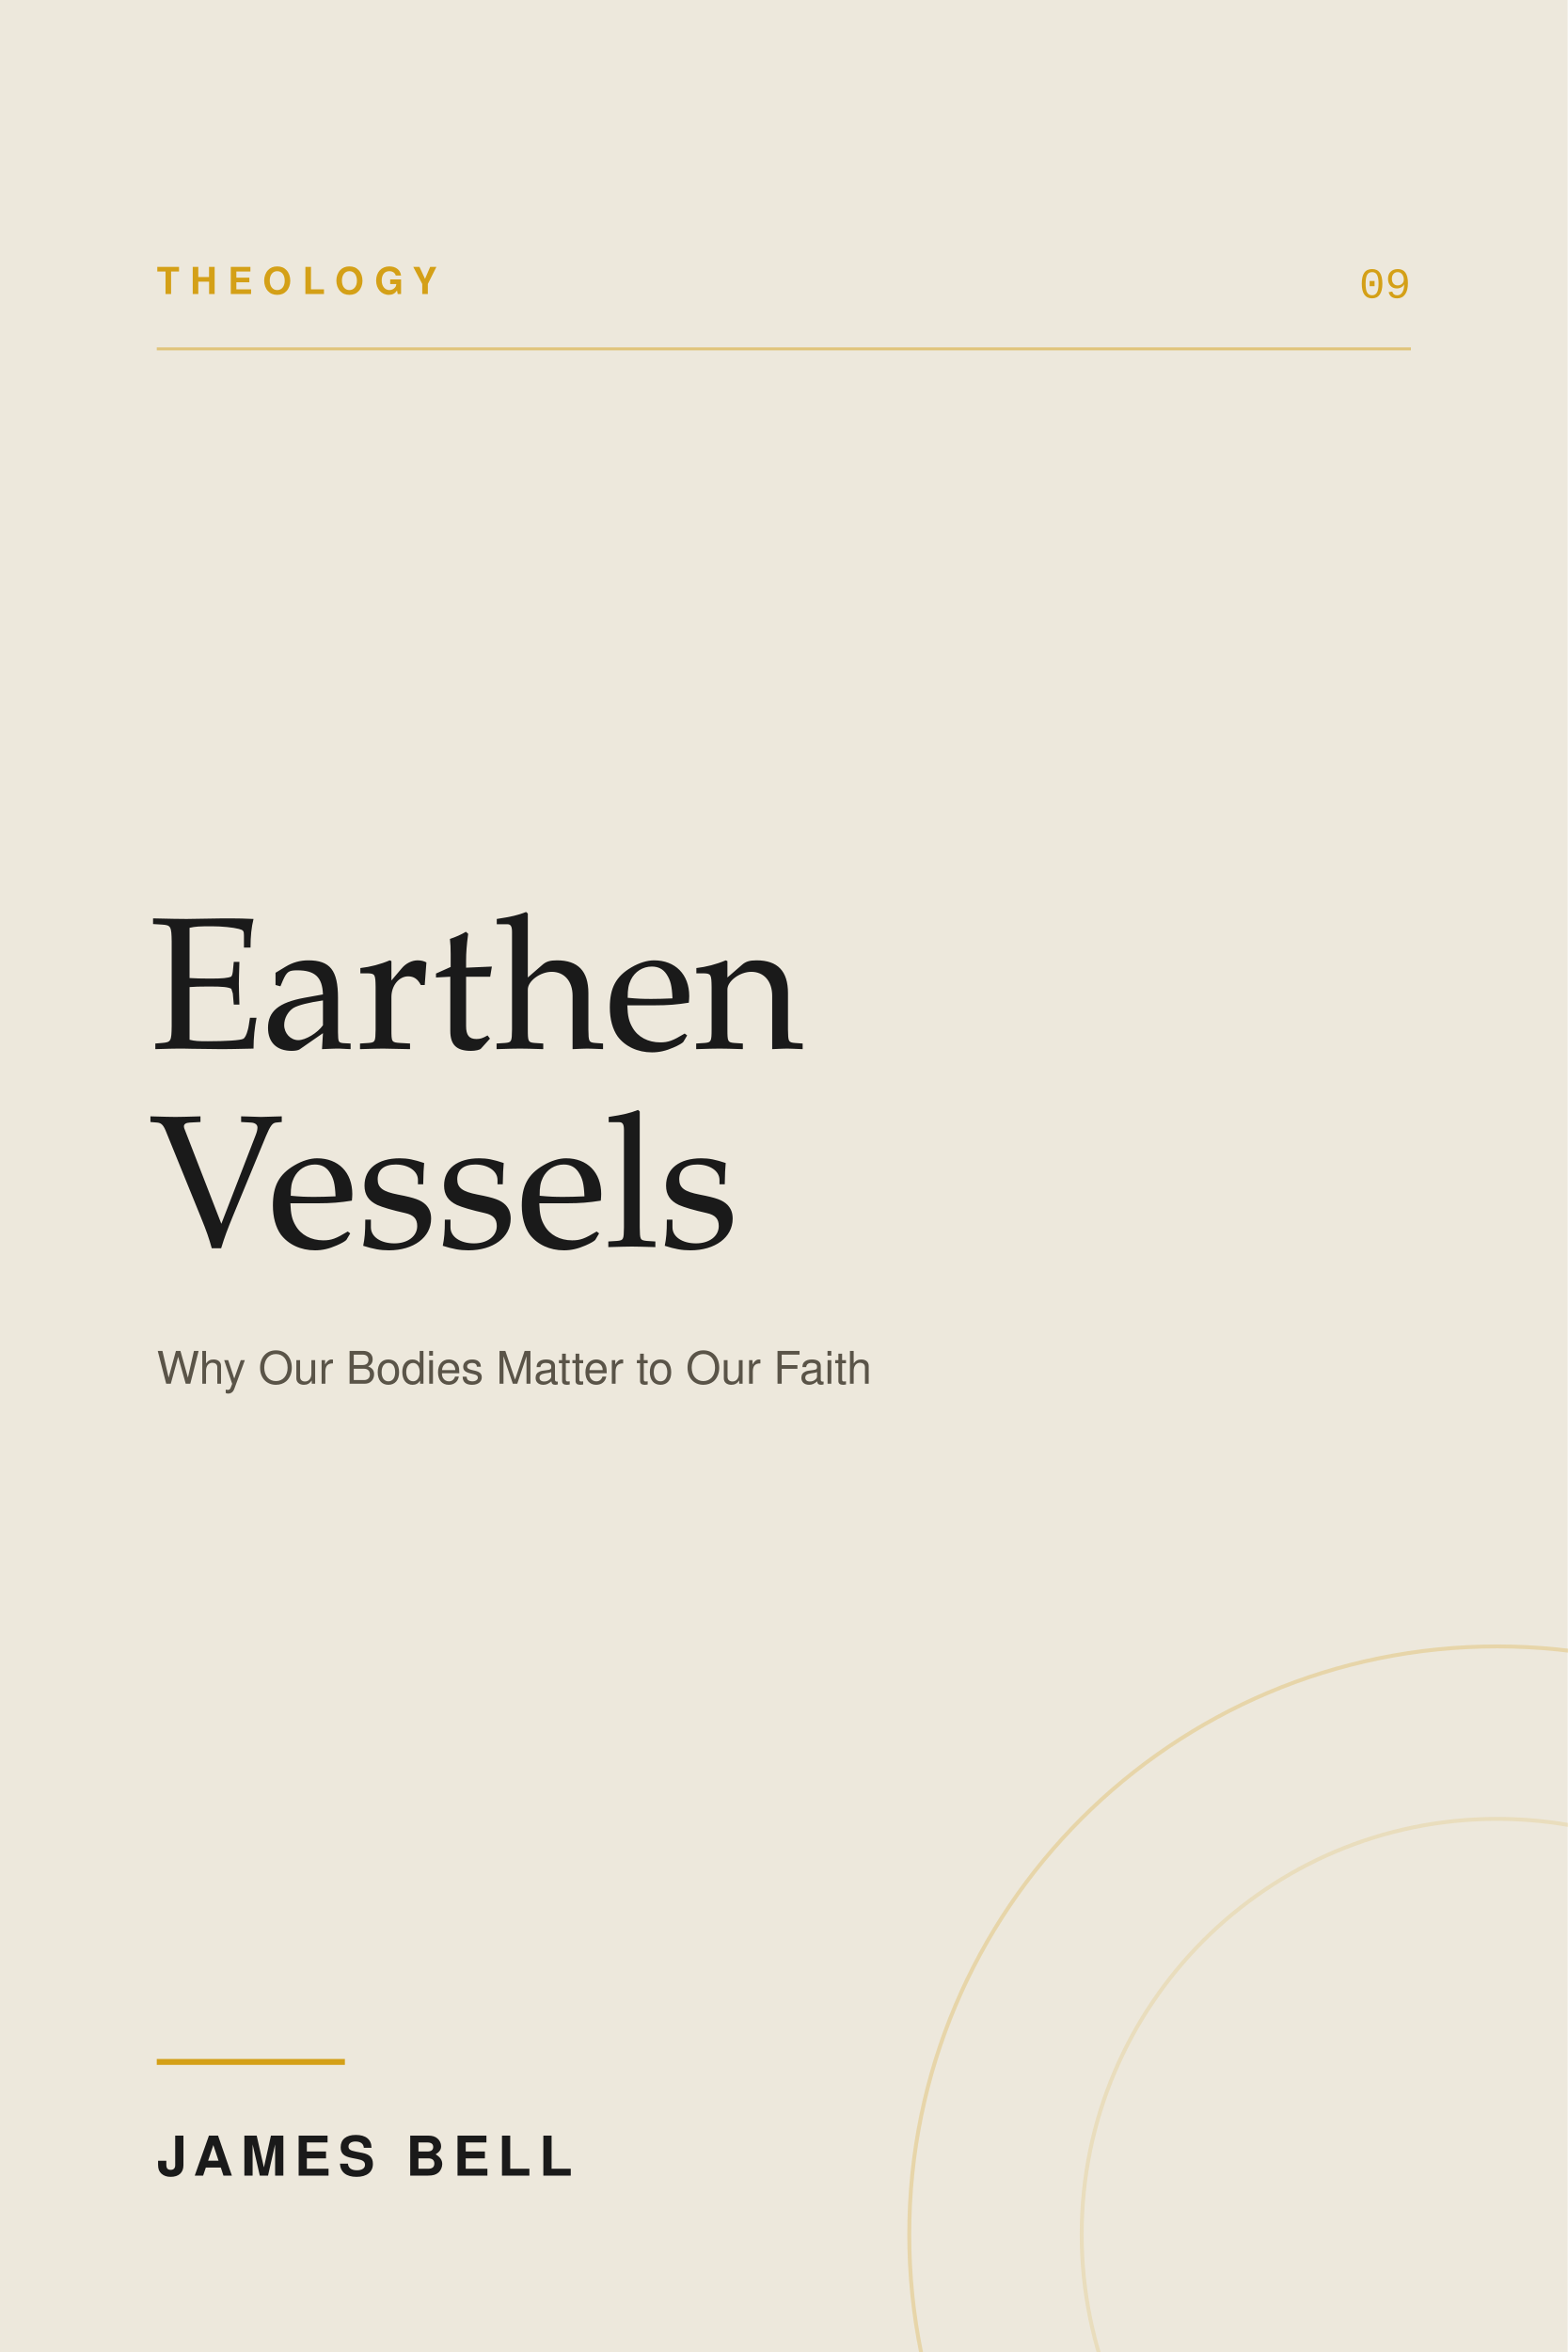
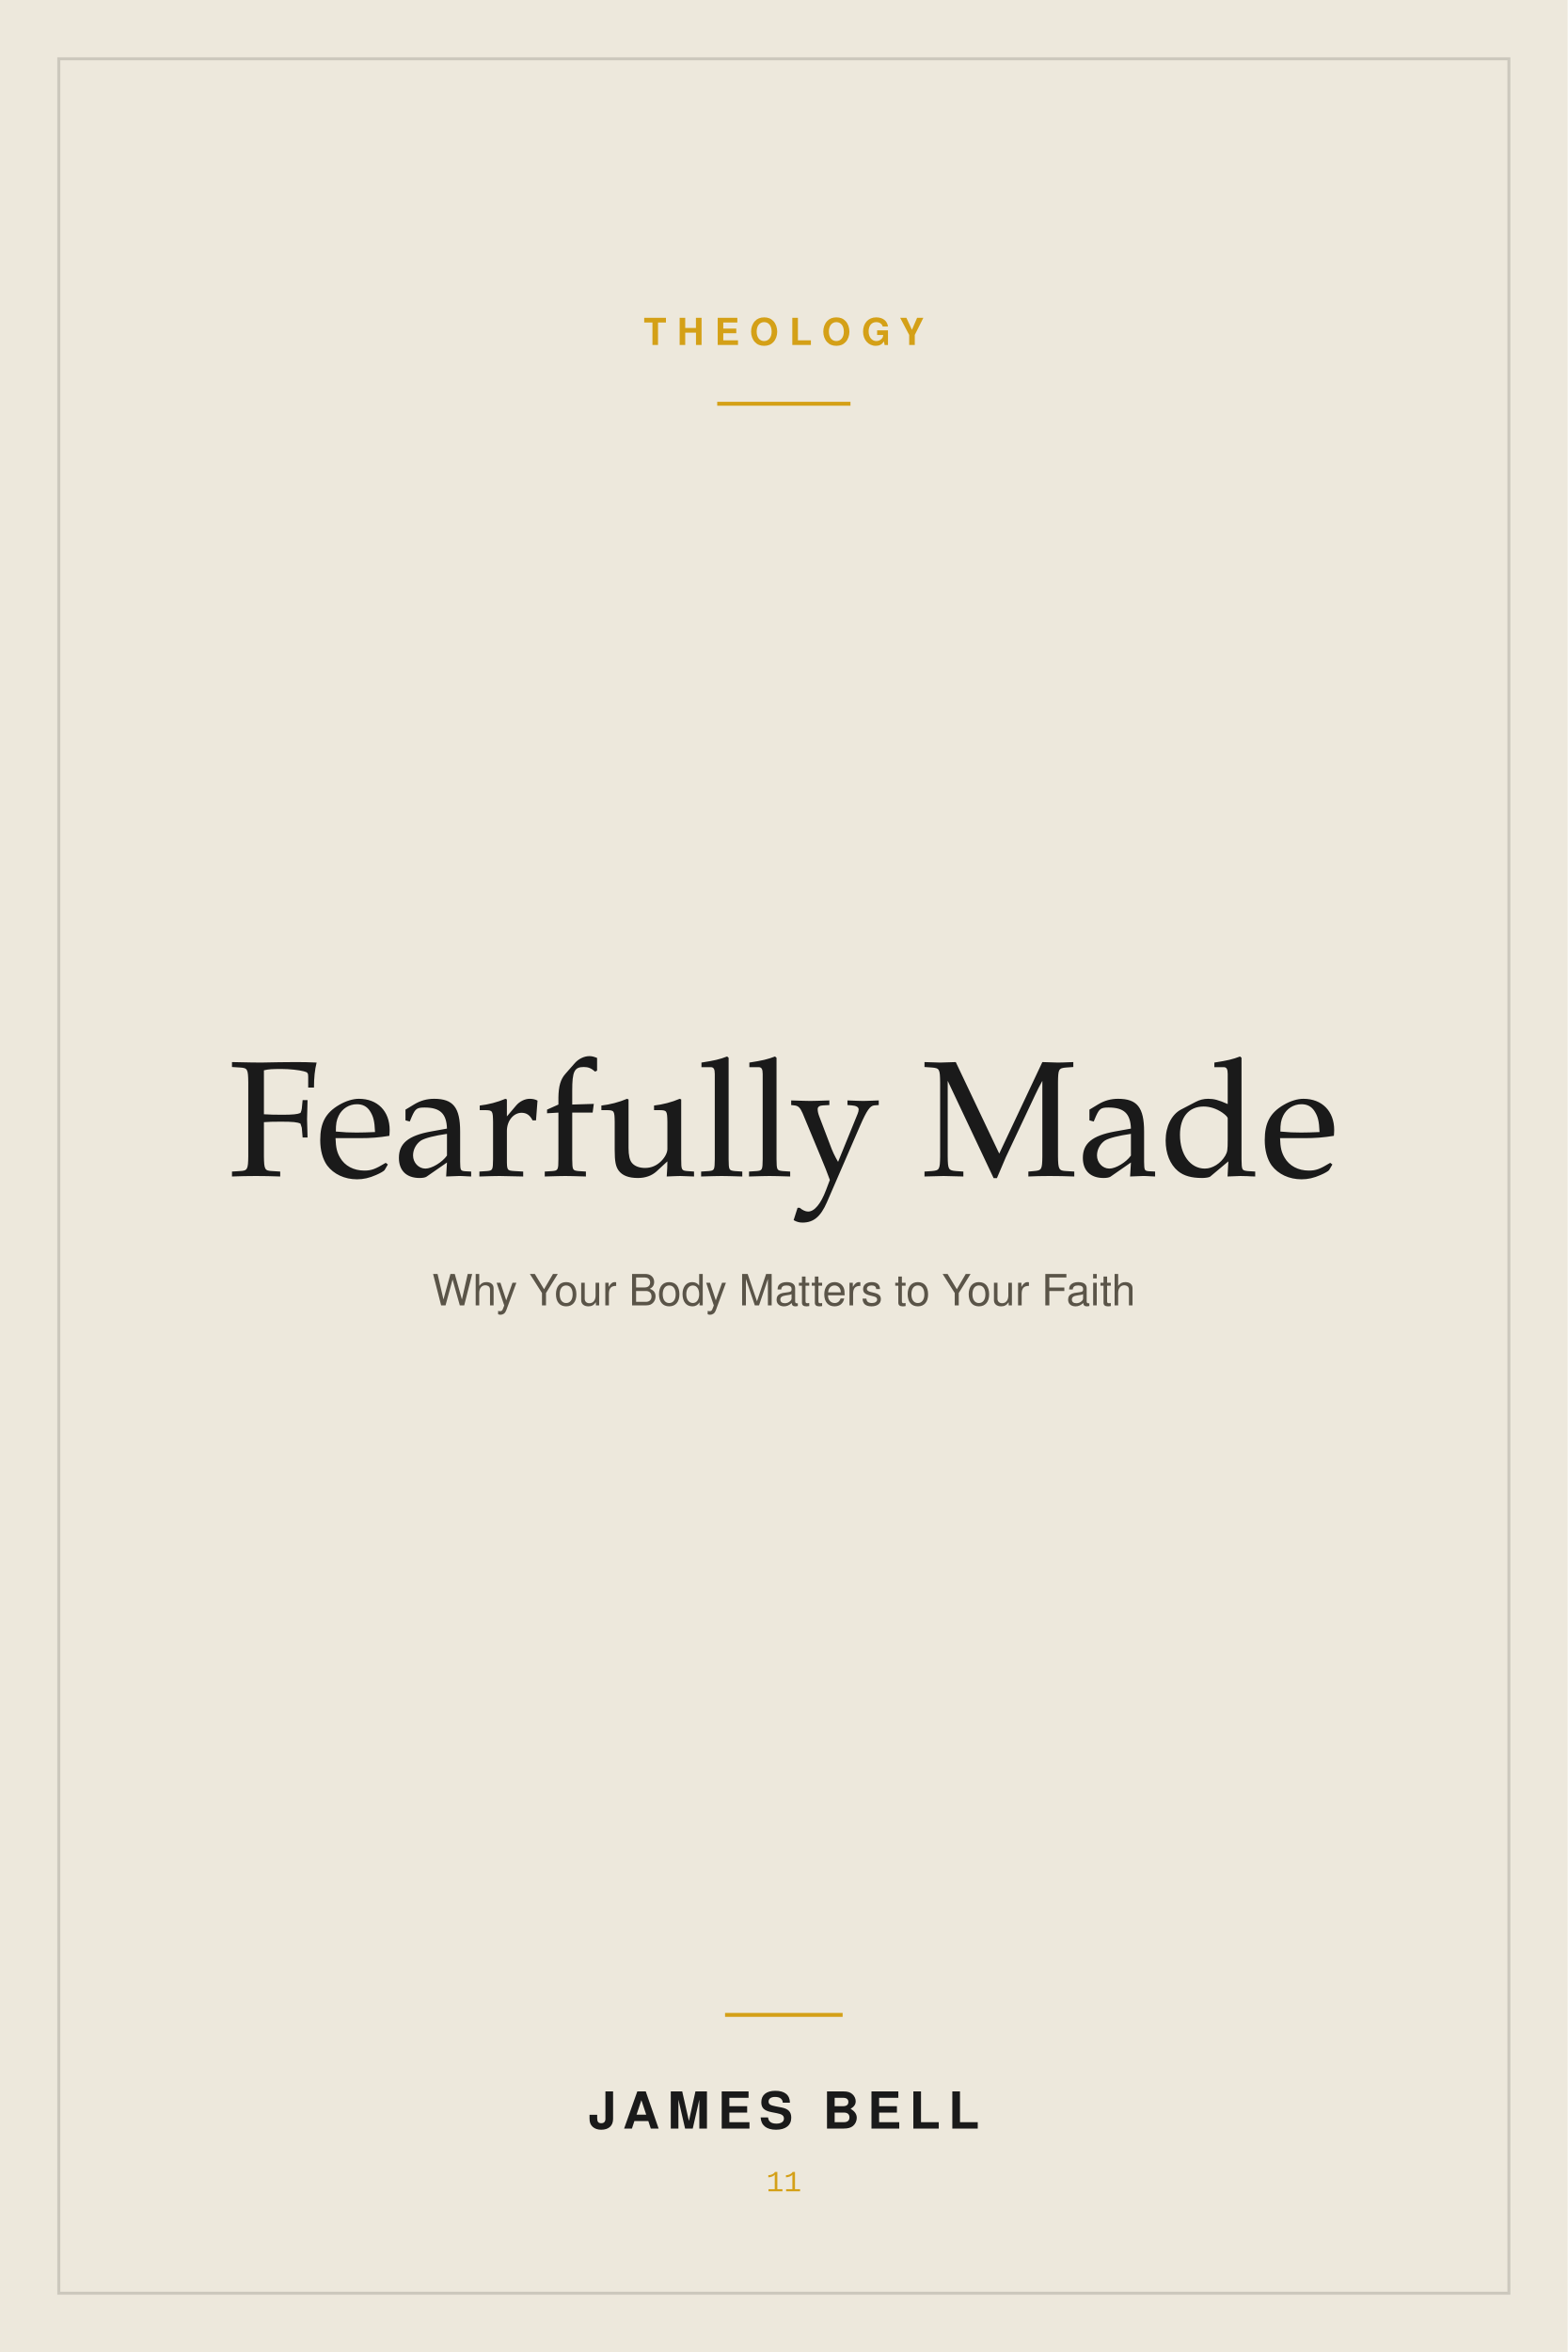
- <svg xmlns="http://www.w3.org/2000/svg" width="800" height="1200" viewBox="0 0 800 1200" role="img" aria-label="Earthen Vessels by James Bell">
+ <svg xmlns="http://www.w3.org/2000/svg" width="800" height="1200" viewBox="0 0 800 1200" role="img" aria-label="Fearfully Made by James Bell">
  <rect width="800" height="1200" fill="#EDE8DC" />
-   <circle cx="764" cy="1140" r="300" fill="none" stroke="#D4A017" stroke-width="2" opacity="0.26" />
-   <circle cx="764" cy="1140" r="212" fill="none" stroke="#D4A017" stroke-width="2" opacity="0.16" />
-   <text x="80" y="150" font-family="Helvetica, Arial, sans-serif" font-size="19" letter-spacing="5.5" font-weight="700" fill="#D4A017">THEOLOGY</text>
-   <text x="720" y="152" text-anchor="end" font-family="'JetBrains Mono', 'Courier New', monospace" font-size="22" fill="#D4A017">09</text>
-   <line x1="80" y1="178" x2="720" y2="178" stroke="#D4A017" stroke-width="1.5" opacity="0.5" />
-   <text x="76" y="535" font-family="Palatino, 'Palatino Linotype', Georgia, serif" font-size="96" fill="#1A1A1A">Earthen</text>
-   <text x="76" y="636" font-family="Palatino, 'Palatino Linotype', Georgia, serif" font-size="96" fill="#1A1A1A">Vessels</text>
-   <text x="80" y="706" font-family="Helvetica, Arial, sans-serif" font-size="23" fill="#5A5448">Why Our Bodies Matter to Our Faith</text>
-   <line x1="80" y1="1052" x2="176" y2="1052" stroke="#D4A017" stroke-width="3" />
-   <text x="80" y="1110" font-family="Helvetica, Arial, sans-serif" font-size="28" letter-spacing="4" font-weight="700" fill="#1A1A1A">JAMES BELL</text>
+   <rect x="30" y="30" width="740" height="1140" fill="none" stroke="#1A1A1A" stroke-width="1.5" opacity="0.16" />
+   <text x="400" y="176" text-anchor="middle" font-family="Helvetica, Arial, sans-serif" font-size="19" letter-spacing="5.5" font-weight="700" fill="#D4A017">THEOLOGY</text>
+   <line x1="366" y1="206" x2="434" y2="206" stroke="#D4A017" stroke-width="2" />
+   <text x="400" y="600" text-anchor="middle" font-family="Palatino, 'Palatino Linotype', Georgia, serif" font-size="84" fill="#1A1A1A">Fearfully Made</text>
+   <text x="400" y="666" text-anchor="middle" font-family="Helvetica, Arial, sans-serif" font-size="22" fill="#5A5448">Why Your Body Matters to Your Faith</text>
+   <line x1="370" y1="1028" x2="430" y2="1028" stroke="#D4A017" stroke-width="2" />
+   <text x="400" y="1086" text-anchor="middle" font-family="Helvetica, Arial, sans-serif" font-size="26" letter-spacing="4" font-weight="700" fill="#1A1A1A">JAMES BELL</text>
+   <text x="400" y="1118" text-anchor="middle" font-family="'JetBrains Mono', 'Courier New', monospace" font-size="15" fill="#D4A017">11</text>
</svg>
